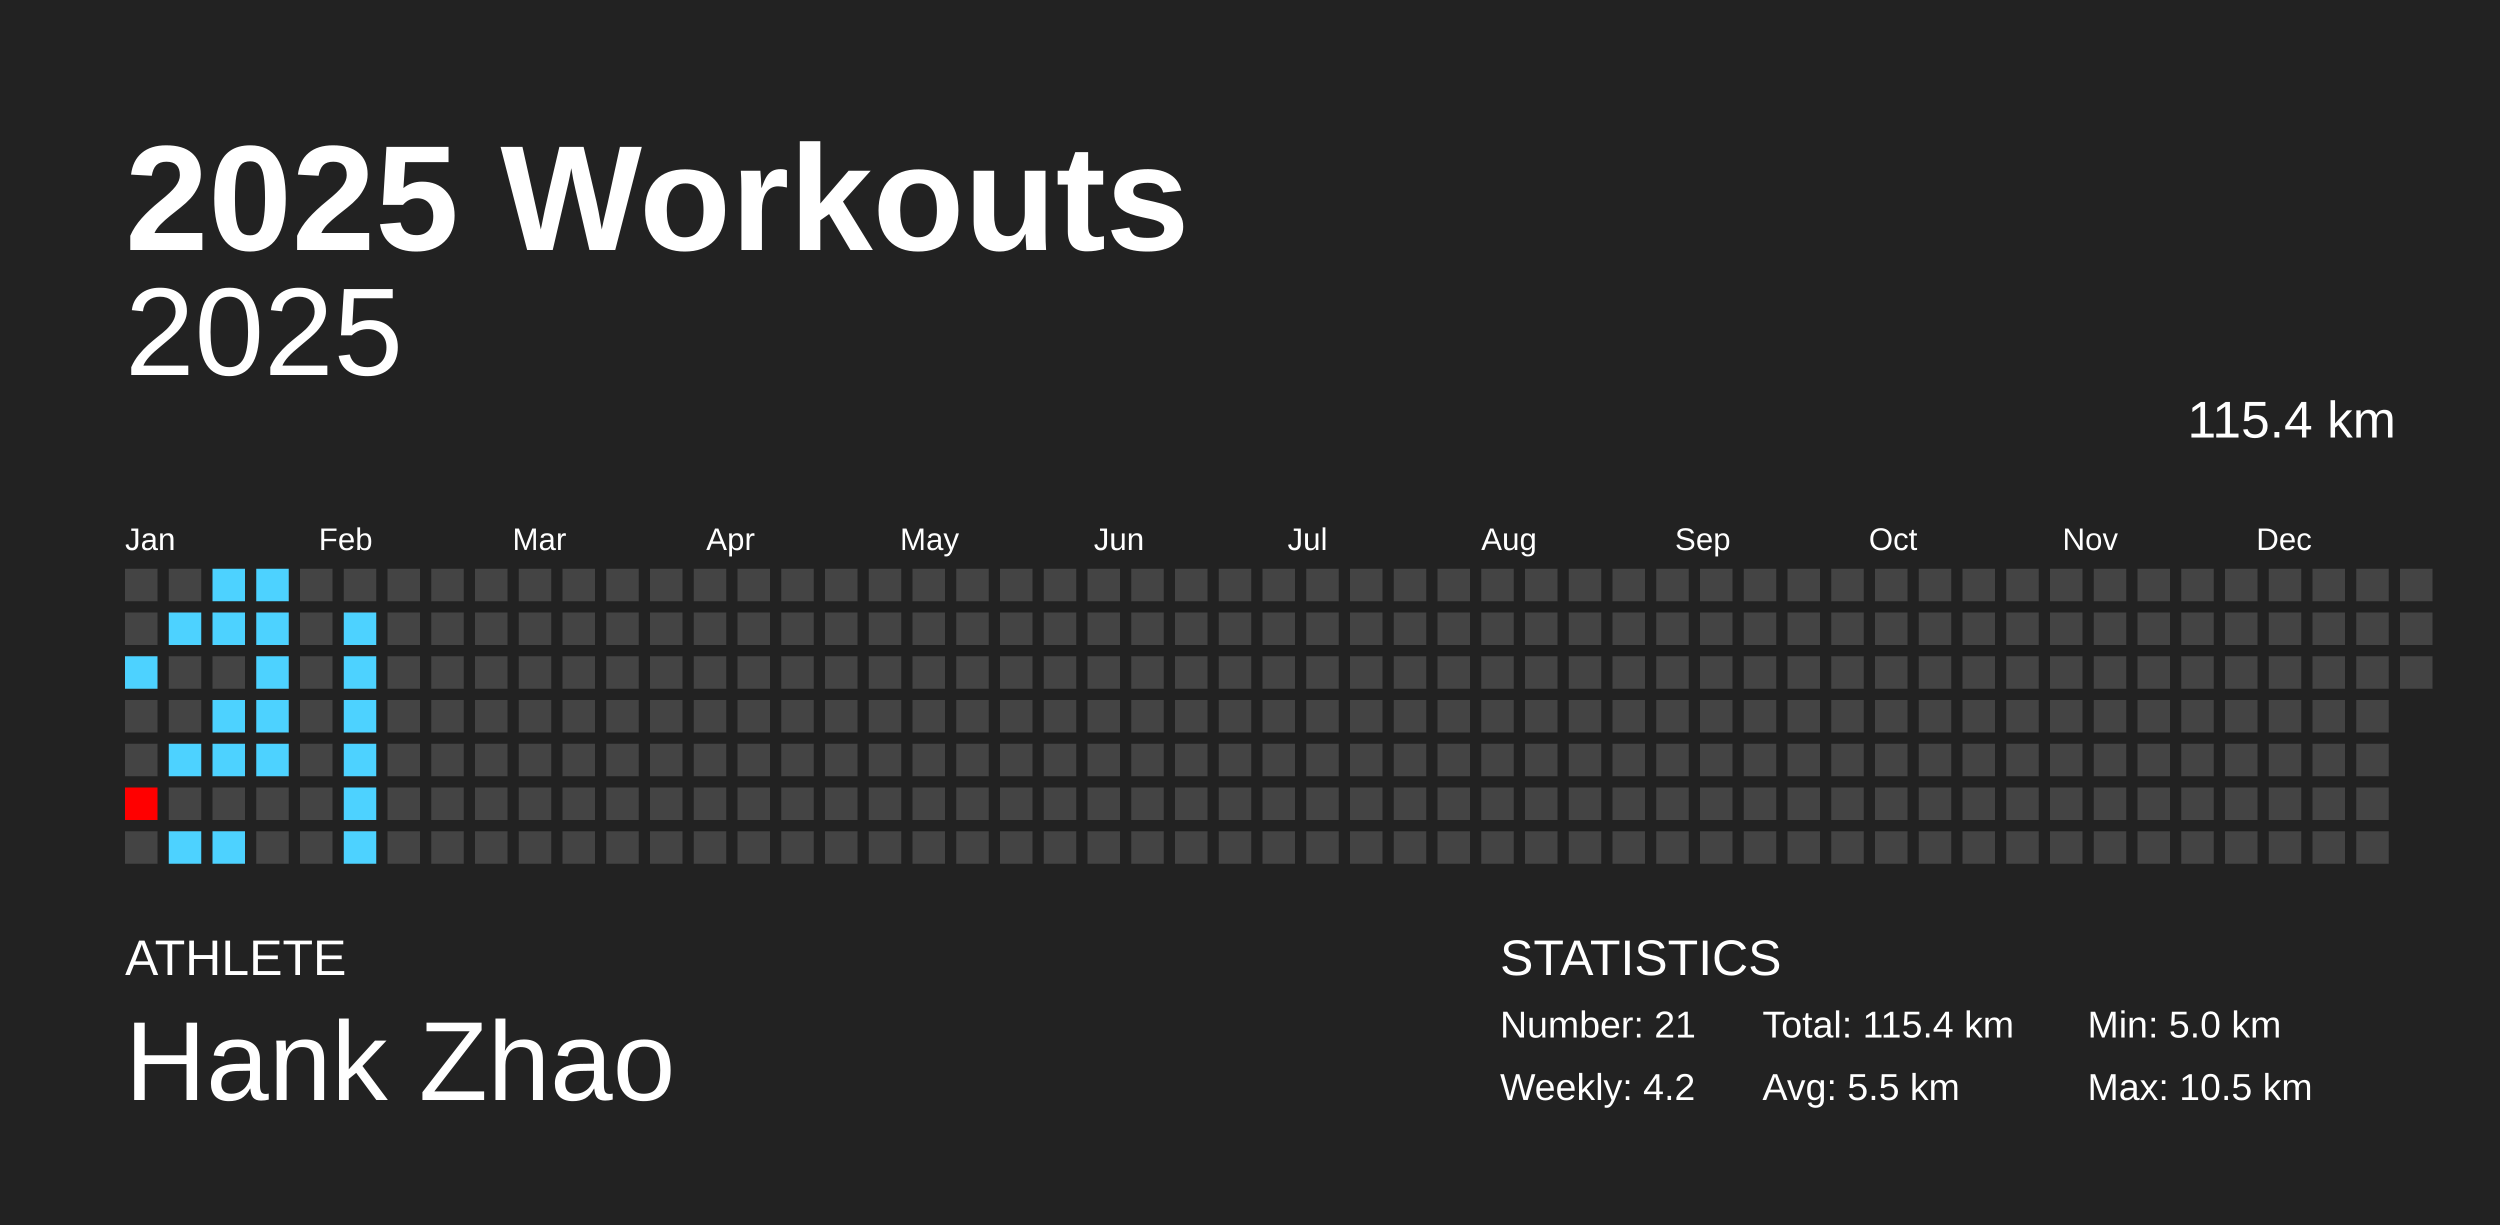
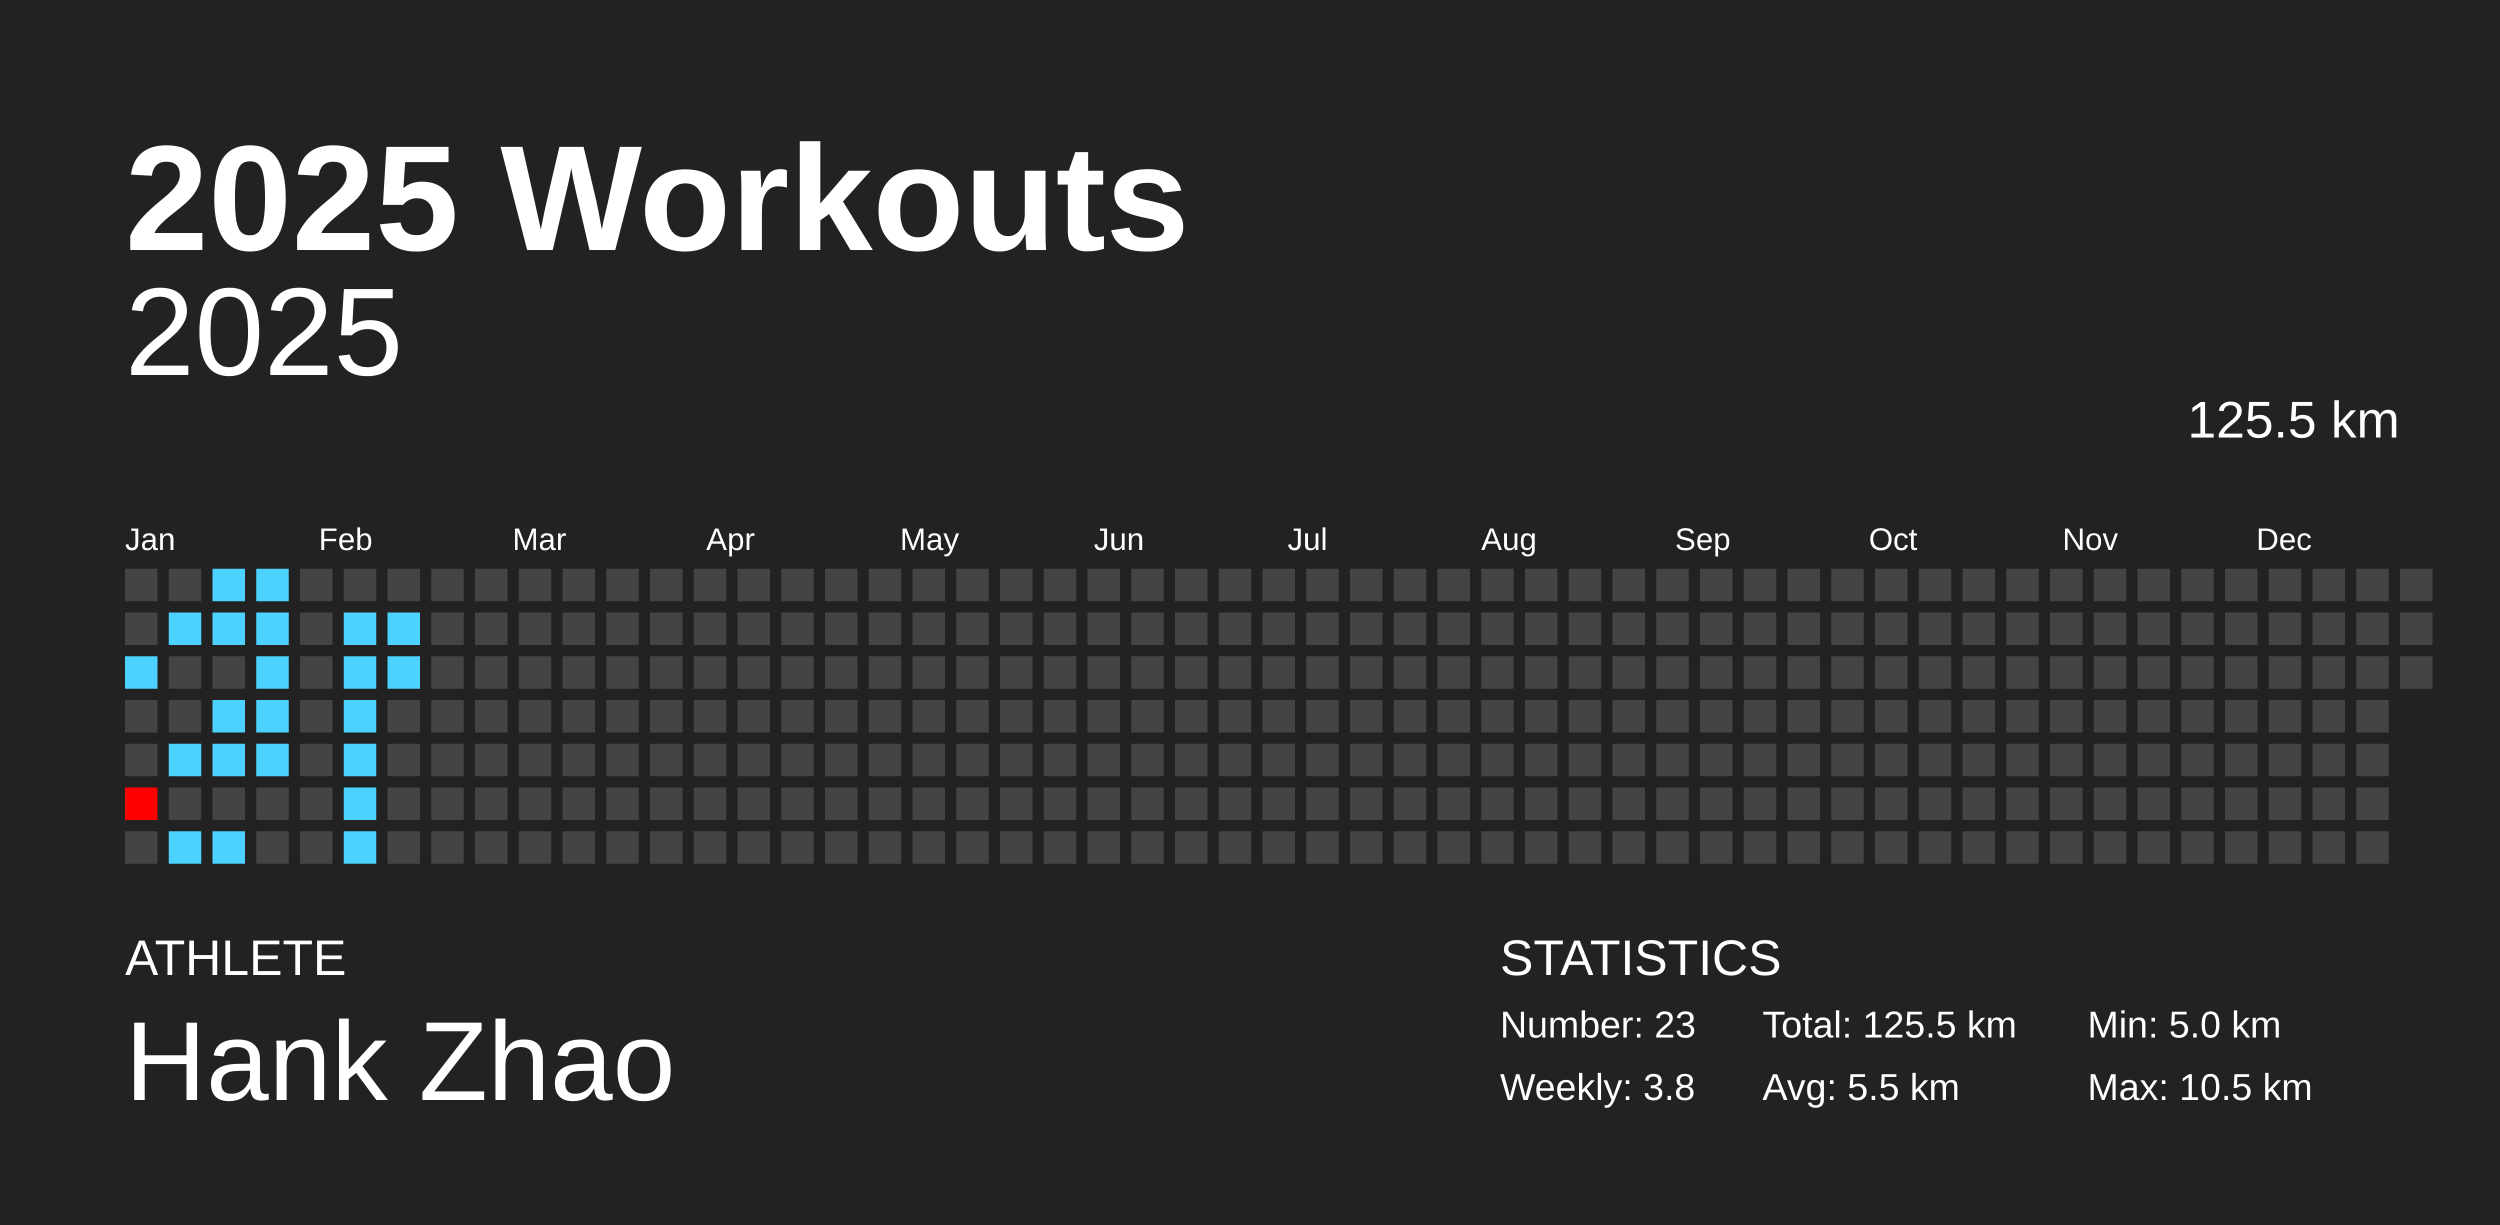
<svg xmlns="http://www.w3.org/2000/svg" baseProfile="full" height="98mm" version="1.1" viewBox="0,0,200,98" width="200mm">
  <defs />
  <rect fill="#222222" height="98" width="200" x="0" y="0" />
  <text fill="#FFFFFF" style="font-size:12px; font-family:Arial; font-weight:bold;" x="10" y="20">2025 Workouts</text>
  <text fill="#FFFFFF" style="font-size:4px; font-family:Arial" x="10" y="78">ATHLETE</text>
  <text fill="#FFFFFF" style="font-size:9px; font-family:Arial" x="10" y="88">Hank Zhao</text>
  <text fill="#FFFFFF" style="font-size:4px; font-family:Arial" x="120" y="78">STATISTICS</text>
-   <text fill="#FFFFFF" style="font-size:3px; font-family:Arial" x="120" y="83">Number: 21</text>
-   <text fill="#FFFFFF" style="font-size:3px; font-family:Arial" x="120" y="88">Weekly: 4.2</text>
-   <text fill="#FFFFFF" style="font-size:3px; font-family:Arial" x="141" y="83">Total: 115.4 km</text>
+   <text fill="#FFFFFF" style="font-size:3px; font-family:Arial" x="120" y="83">Number: 23</text>
+   <text fill="#FFFFFF" style="font-size:3px; font-family:Arial" x="120" y="88">Weekly: 3.8</text>
+   <text fill="#FFFFFF" style="font-size:3px; font-family:Arial" x="141" y="83">Total: 125.5 km</text>
  <text fill="#FFFFFF" style="font-size:3px; font-family:Arial" x="141" y="88">Avg: 5.5 km</text>
  <text fill="#FFFFFF" style="font-size:3px; font-family:Arial" x="167" y="83">Min: 5.0 km</text>
  <text fill="#FFFFFF" style="font-size:3px; font-family:Arial" x="167" y="88">Max: 10.5 km</text>
  <text alignment-baseline="hanging" fill="#FFFFFF" style="font-size:10.0px; font-family:Arial;" x="10" y="30">2025</text>
-   <text alignment-baseline="hanging" fill="#FFFFFF" style="font-size:4.125px; font-family:Arial;" x="175" y="35">115.4 km</text>
+   <text alignment-baseline="hanging" fill="#FFFFFF" style="font-size:4.125px; font-family:Arial;" x="175" y="35">125.5 km</text>
  <text fill="#FFFFFF" style="font-size:2.5px; font-family:Arial" x="10.0" y="44">Jan</text>
  <text fill="#FFFFFF" style="font-size:2.5px; font-family:Arial" x="25.5" y="44">Feb</text>
  <text fill="#FFFFFF" style="font-size:2.5px; font-family:Arial" x="41.0" y="44">Mar</text>
  <text fill="#FFFFFF" style="font-size:2.5px; font-family:Arial" x="56.5" y="44">Apr</text>
  <text fill="#FFFFFF" style="font-size:2.5px; font-family:Arial" x="72.0" y="44">May</text>
  <text fill="#FFFFFF" style="font-size:2.5px; font-family:Arial" x="87.5" y="44">Jun</text>
  <text fill="#FFFFFF" style="font-size:2.5px; font-family:Arial" x="103.0" y="44">Jul</text>
  <text fill="#FFFFFF" style="font-size:2.5px; font-family:Arial" x="118.5" y="44">Aug</text>
  <text fill="#FFFFFF" style="font-size:2.5px; font-family:Arial" x="134.0" y="44">Sep</text>
  <text fill="#FFFFFF" style="font-size:2.5px; font-family:Arial" x="149.5" y="44">Oct</text>
  <text fill="#FFFFFF" style="font-size:2.5px; font-family:Arial" x="165.0" y="44">Nov</text>
  <text fill="#FFFFFF" style="font-size:2.5px; font-family:Arial" x="180.5" y="44">Dec</text>
  <rect fill="#444444" height="2.6" width="2.6" x="10.0" y="45.5" />
  <rect fill="#444444" height="2.6" width="2.6" x="10.0" y="49.0" />
  <rect fill="#4dd2ff" height="2.6" width="2.6" x="10.0" y="52.5" />
  <rect fill="#444444" height="2.6" width="2.6" x="10.0" y="56.0" />
  <rect fill="#444444" height="2.6" width="2.6" x="10.0" y="59.5" />
  <rect fill="#ff0000" height="2.6" width="2.6" x="10.0" y="63.0" />
  <rect fill="#444444" height="2.6" width="2.6" x="10.0" y="66.5" />
  <rect fill="#444444" height="2.6" width="2.6" x="13.5" y="45.5" />
  <rect fill="#4dd2ff" height="2.6" width="2.6" x="13.5" y="49.0" />
  <rect fill="#444444" height="2.6" width="2.6" x="13.5" y="52.5" />
  <rect fill="#444444" height="2.6" width="2.6" x="13.5" y="56.0" />
  <rect fill="#4dd2ff" height="2.6" width="2.6" x="13.5" y="59.5" />
  <rect fill="#444444" height="2.6" width="2.6" x="13.5" y="63.0" />
  <rect fill="#4dd2ff" height="2.6" width="2.6" x="13.5" y="66.5" />
  <rect fill="#4dd2ff" height="2.6" width="2.6" x="17.0" y="45.5" />
  <rect fill="#4dd2ff" height="2.6" width="2.6" x="17.0" y="49.0" />
  <rect fill="#444444" height="2.6" width="2.6" x="17.0" y="52.5" />
  <rect fill="#4dd2ff" height="2.6" width="2.6" x="17.0" y="56.0" />
  <rect fill="#4dd2ff" height="2.6" width="2.6" x="17.0" y="59.5" />
  <rect fill="#444444" height="2.6" width="2.6" x="17.0" y="63.0" />
  <rect fill="#4dd2ff" height="2.6" width="2.6" x="17.0" y="66.5" />
  <rect fill="#4dd2ff" height="2.6" width="2.6" x="20.5" y="45.5" />
  <rect fill="#4dd2ff" height="2.6" width="2.6" x="20.5" y="49.0" />
  <rect fill="#4dd2ff" height="2.6" width="2.6" x="20.5" y="52.5" />
  <rect fill="#4dd2ff" height="2.6" width="2.6" x="20.5" y="56.0" />
  <rect fill="#4dd2ff" height="2.6" width="2.6" x="20.5" y="59.5" />
  <rect fill="#444444" height="2.6" width="2.6" x="20.5" y="63.0" />
  <rect fill="#444444" height="2.6" width="2.6" x="20.5" y="66.5" />
  <rect fill="#444444" height="2.6" width="2.6" x="24.0" y="45.5" />
  <rect fill="#444444" height="2.6" width="2.6" x="24.0" y="49.0" />
  <rect fill="#444444" height="2.6" width="2.6" x="24.0" y="52.5" />
  <rect fill="#444444" height="2.6" width="2.6" x="24.0" y="56.0" />
  <rect fill="#444444" height="2.6" width="2.6" x="24.0" y="59.5" />
  <rect fill="#444444" height="2.6" width="2.6" x="24.0" y="63.0" />
  <rect fill="#444444" height="2.6" width="2.6" x="24.0" y="66.5" />
  <rect fill="#444444" height="2.6" width="2.6" x="27.5" y="45.5" />
  <rect fill="#4dd2ff" height="2.6" width="2.6" x="27.5" y="49.0" />
  <rect fill="#4dd2ff" height="2.6" width="2.6" x="27.5" y="52.5" />
  <rect fill="#4dd2ff" height="2.6" width="2.6" x="27.5" y="56.0" />
  <rect fill="#4dd2ff" height="2.6" width="2.6" x="27.5" y="59.5" />
  <rect fill="#4dd2ff" height="2.6" width="2.6" x="27.5" y="63.0" />
  <rect fill="#4dd2ff" height="2.6" width="2.6" x="27.5" y="66.5" />
  <rect fill="#444444" height="2.6" width="2.6" x="31.0" y="45.5" />
-   <rect fill="#444444" height="2.6" width="2.6" x="31.0" y="49.0" />
-   <rect fill="#444444" height="2.6" width="2.6" x="31.0" y="52.5" />
+   <rect fill="#4dd2ff" height="2.6" width="2.6" x="31.0" y="49.0" />
+   <rect fill="#4dd2ff" height="2.6" width="2.6" x="31.0" y="52.5" />
  <rect fill="#444444" height="2.6" width="2.6" x="31.0" y="56.0" />
  <rect fill="#444444" height="2.6" width="2.6" x="31.0" y="59.5" />
  <rect fill="#444444" height="2.6" width="2.6" x="31.0" y="63.0" />
  <rect fill="#444444" height="2.6" width="2.6" x="31.0" y="66.5" />
  <rect fill="#444444" height="2.6" width="2.6" x="34.5" y="45.5" />
  <rect fill="#444444" height="2.6" width="2.6" x="34.5" y="49.0" />
  <rect fill="#444444" height="2.6" width="2.6" x="34.5" y="52.5" />
  <rect fill="#444444" height="2.6" width="2.6" x="34.5" y="56.0" />
  <rect fill="#444444" height="2.6" width="2.6" x="34.5" y="59.5" />
  <rect fill="#444444" height="2.6" width="2.6" x="34.5" y="63.0" />
  <rect fill="#444444" height="2.6" width="2.6" x="34.5" y="66.5" />
  <rect fill="#444444" height="2.6" width="2.6" x="38.0" y="45.5" />
  <rect fill="#444444" height="2.6" width="2.6" x="38.0" y="49.0" />
  <rect fill="#444444" height="2.6" width="2.6" x="38.0" y="52.5" />
  <rect fill="#444444" height="2.6" width="2.6" x="38.0" y="56.0" />
  <rect fill="#444444" height="2.6" width="2.6" x="38.0" y="59.5" />
  <rect fill="#444444" height="2.6" width="2.6" x="38.0" y="63.0" />
  <rect fill="#444444" height="2.6" width="2.6" x="38.0" y="66.5" />
  <rect fill="#444444" height="2.6" width="2.6" x="41.5" y="45.5" />
  <rect fill="#444444" height="2.6" width="2.6" x="41.5" y="49.0" />
  <rect fill="#444444" height="2.6" width="2.6" x="41.5" y="52.5" />
  <rect fill="#444444" height="2.6" width="2.6" x="41.5" y="56.0" />
  <rect fill="#444444" height="2.6" width="2.6" x="41.5" y="59.5" />
  <rect fill="#444444" height="2.6" width="2.6" x="41.5" y="63.0" />
  <rect fill="#444444" height="2.6" width="2.6" x="41.5" y="66.5" />
  <rect fill="#444444" height="2.6" width="2.6" x="45.0" y="45.5" />
  <rect fill="#444444" height="2.6" width="2.6" x="45.0" y="49.0" />
  <rect fill="#444444" height="2.6" width="2.6" x="45.0" y="52.5" />
  <rect fill="#444444" height="2.6" width="2.6" x="45.0" y="56.0" />
  <rect fill="#444444" height="2.6" width="2.6" x="45.0" y="59.5" />
  <rect fill="#444444" height="2.6" width="2.6" x="45.0" y="63.0" />
  <rect fill="#444444" height="2.6" width="2.6" x="45.0" y="66.5" />
  <rect fill="#444444" height="2.6" width="2.6" x="48.5" y="45.5" />
  <rect fill="#444444" height="2.6" width="2.6" x="48.5" y="49.0" />
  <rect fill="#444444" height="2.6" width="2.6" x="48.5" y="52.5" />
  <rect fill="#444444" height="2.6" width="2.6" x="48.5" y="56.0" />
  <rect fill="#444444" height="2.6" width="2.6" x="48.5" y="59.5" />
  <rect fill="#444444" height="2.6" width="2.6" x="48.5" y="63.0" />
  <rect fill="#444444" height="2.6" width="2.6" x="48.5" y="66.5" />
  <rect fill="#444444" height="2.6" width="2.6" x="52.0" y="45.5" />
  <rect fill="#444444" height="2.6" width="2.6" x="52.0" y="49.0" />
  <rect fill="#444444" height="2.6" width="2.6" x="52.0" y="52.5" />
  <rect fill="#444444" height="2.6" width="2.6" x="52.0" y="56.0" />
  <rect fill="#444444" height="2.6" width="2.6" x="52.0" y="59.5" />
  <rect fill="#444444" height="2.6" width="2.6" x="52.0" y="63.0" />
  <rect fill="#444444" height="2.6" width="2.6" x="52.0" y="66.5" />
  <rect fill="#444444" height="2.6" width="2.6" x="55.5" y="45.5" />
  <rect fill="#444444" height="2.6" width="2.6" x="55.5" y="49.0" />
  <rect fill="#444444" height="2.6" width="2.6" x="55.5" y="52.5" />
  <rect fill="#444444" height="2.6" width="2.6" x="55.5" y="56.0" />
  <rect fill="#444444" height="2.6" width="2.6" x="55.5" y="59.5" />
  <rect fill="#444444" height="2.6" width="2.6" x="55.5" y="63.0" />
  <rect fill="#444444" height="2.6" width="2.6" x="55.5" y="66.5" />
  <rect fill="#444444" height="2.6" width="2.6" x="59.0" y="45.5" />
  <rect fill="#444444" height="2.6" width="2.6" x="59.0" y="49.0" />
  <rect fill="#444444" height="2.6" width="2.6" x="59.0" y="52.5" />
  <rect fill="#444444" height="2.6" width="2.6" x="59.0" y="56.0" />
  <rect fill="#444444" height="2.6" width="2.6" x="59.0" y="59.5" />
  <rect fill="#444444" height="2.6" width="2.6" x="59.0" y="63.0" />
  <rect fill="#444444" height="2.6" width="2.6" x="59.0" y="66.5" />
  <rect fill="#444444" height="2.6" width="2.6" x="62.5" y="45.5" />
  <rect fill="#444444" height="2.6" width="2.6" x="62.5" y="49.0" />
  <rect fill="#444444" height="2.6" width="2.6" x="62.5" y="52.5" />
  <rect fill="#444444" height="2.6" width="2.6" x="62.5" y="56.0" />
  <rect fill="#444444" height="2.6" width="2.6" x="62.5" y="59.5" />
  <rect fill="#444444" height="2.6" width="2.6" x="62.5" y="63.0" />
  <rect fill="#444444" height="2.6" width="2.6" x="62.5" y="66.5" />
  <rect fill="#444444" height="2.6" width="2.6" x="66.0" y="45.5" />
  <rect fill="#444444" height="2.6" width="2.6" x="66.0" y="49.0" />
  <rect fill="#444444" height="2.6" width="2.6" x="66.0" y="52.5" />
  <rect fill="#444444" height="2.6" width="2.6" x="66.0" y="56.0" />
  <rect fill="#444444" height="2.6" width="2.6" x="66.0" y="59.5" />
  <rect fill="#444444" height="2.6" width="2.6" x="66.0" y="63.0" />
  <rect fill="#444444" height="2.6" width="2.6" x="66.0" y="66.5" />
  <rect fill="#444444" height="2.6" width="2.6" x="69.5" y="45.5" />
  <rect fill="#444444" height="2.6" width="2.6" x="69.5" y="49.0" />
  <rect fill="#444444" height="2.6" width="2.6" x="69.5" y="52.5" />
  <rect fill="#444444" height="2.6" width="2.6" x="69.5" y="56.0" />
  <rect fill="#444444" height="2.6" width="2.6" x="69.5" y="59.5" />
  <rect fill="#444444" height="2.6" width="2.6" x="69.5" y="63.0" />
  <rect fill="#444444" height="2.6" width="2.6" x="69.5" y="66.5" />
  <rect fill="#444444" height="2.6" width="2.6" x="73.0" y="45.5" />
  <rect fill="#444444" height="2.6" width="2.6" x="73.0" y="49.0" />
  <rect fill="#444444" height="2.6" width="2.6" x="73.0" y="52.5" />
  <rect fill="#444444" height="2.6" width="2.6" x="73.0" y="56.0" />
  <rect fill="#444444" height="2.6" width="2.6" x="73.0" y="59.5" />
  <rect fill="#444444" height="2.6" width="2.6" x="73.0" y="63.0" />
  <rect fill="#444444" height="2.6" width="2.6" x="73.0" y="66.5" />
  <rect fill="#444444" height="2.6" width="2.6" x="76.5" y="45.5" />
  <rect fill="#444444" height="2.6" width="2.6" x="76.5" y="49.0" />
  <rect fill="#444444" height="2.6" width="2.6" x="76.5" y="52.5" />
  <rect fill="#444444" height="2.6" width="2.6" x="76.5" y="56.0" />
  <rect fill="#444444" height="2.6" width="2.6" x="76.5" y="59.5" />
  <rect fill="#444444" height="2.6" width="2.6" x="76.5" y="63.0" />
  <rect fill="#444444" height="2.6" width="2.6" x="76.5" y="66.5" />
  <rect fill="#444444" height="2.6" width="2.6" x="80.0" y="45.5" />
  <rect fill="#444444" height="2.6" width="2.6" x="80.0" y="49.0" />
  <rect fill="#444444" height="2.6" width="2.6" x="80.0" y="52.5" />
  <rect fill="#444444" height="2.6" width="2.6" x="80.0" y="56.0" />
  <rect fill="#444444" height="2.6" width="2.6" x="80.0" y="59.5" />
  <rect fill="#444444" height="2.6" width="2.6" x="80.0" y="63.0" />
  <rect fill="#444444" height="2.6" width="2.6" x="80.0" y="66.5" />
  <rect fill="#444444" height="2.6" width="2.6" x="83.5" y="45.5" />
  <rect fill="#444444" height="2.6" width="2.6" x="83.5" y="49.0" />
  <rect fill="#444444" height="2.6" width="2.6" x="83.5" y="52.5" />
  <rect fill="#444444" height="2.6" width="2.6" x="83.5" y="56.0" />
  <rect fill="#444444" height="2.6" width="2.6" x="83.5" y="59.5" />
  <rect fill="#444444" height="2.6" width="2.6" x="83.5" y="63.0" />
  <rect fill="#444444" height="2.6" width="2.6" x="83.5" y="66.5" />
  <rect fill="#444444" height="2.6" width="2.6" x="87.0" y="45.5" />
  <rect fill="#444444" height="2.6" width="2.6" x="87.0" y="49.0" />
  <rect fill="#444444" height="2.6" width="2.6" x="87.0" y="52.5" />
  <rect fill="#444444" height="2.6" width="2.6" x="87.0" y="56.0" />
  <rect fill="#444444" height="2.6" width="2.6" x="87.0" y="59.5" />
  <rect fill="#444444" height="2.6" width="2.6" x="87.0" y="63.0" />
  <rect fill="#444444" height="2.6" width="2.6" x="87.0" y="66.5" />
  <rect fill="#444444" height="2.6" width="2.6" x="90.5" y="45.5" />
  <rect fill="#444444" height="2.6" width="2.6" x="90.5" y="49.0" />
  <rect fill="#444444" height="2.6" width="2.6" x="90.5" y="52.5" />
  <rect fill="#444444" height="2.6" width="2.6" x="90.5" y="56.0" />
  <rect fill="#444444" height="2.6" width="2.6" x="90.5" y="59.5" />
  <rect fill="#444444" height="2.6" width="2.6" x="90.5" y="63.0" />
  <rect fill="#444444" height="2.6" width="2.6" x="90.5" y="66.5" />
  <rect fill="#444444" height="2.6" width="2.6" x="94.0" y="45.5" />
  <rect fill="#444444" height="2.6" width="2.6" x="94.0" y="49.0" />
  <rect fill="#444444" height="2.6" width="2.6" x="94.0" y="52.5" />
  <rect fill="#444444" height="2.6" width="2.6" x="94.0" y="56.0" />
  <rect fill="#444444" height="2.6" width="2.6" x="94.0" y="59.5" />
  <rect fill="#444444" height="2.6" width="2.6" x="94.0" y="63.0" />
  <rect fill="#444444" height="2.6" width="2.6" x="94.0" y="66.5" />
  <rect fill="#444444" height="2.6" width="2.6" x="97.5" y="45.5" />
  <rect fill="#444444" height="2.6" width="2.6" x="97.5" y="49.0" />
  <rect fill="#444444" height="2.6" width="2.6" x="97.5" y="52.5" />
  <rect fill="#444444" height="2.6" width="2.6" x="97.5" y="56.0" />
  <rect fill="#444444" height="2.6" width="2.6" x="97.5" y="59.5" />
  <rect fill="#444444" height="2.6" width="2.6" x="97.5" y="63.0" />
  <rect fill="#444444" height="2.6" width="2.6" x="97.5" y="66.5" />
  <rect fill="#444444" height="2.6" width="2.6" x="101.0" y="45.5" />
  <rect fill="#444444" height="2.6" width="2.6" x="101.0" y="49.0" />
  <rect fill="#444444" height="2.6" width="2.6" x="101.0" y="52.5" />
  <rect fill="#444444" height="2.6" width="2.6" x="101.0" y="56.0" />
  <rect fill="#444444" height="2.6" width="2.6" x="101.0" y="59.5" />
  <rect fill="#444444" height="2.6" width="2.6" x="101.0" y="63.0" />
  <rect fill="#444444" height="2.6" width="2.6" x="101.0" y="66.5" />
  <rect fill="#444444" height="2.6" width="2.6" x="104.5" y="45.5" />
  <rect fill="#444444" height="2.6" width="2.6" x="104.5" y="49.0" />
  <rect fill="#444444" height="2.6" width="2.6" x="104.5" y="52.5" />
  <rect fill="#444444" height="2.6" width="2.6" x="104.5" y="56.0" />
  <rect fill="#444444" height="2.6" width="2.6" x="104.5" y="59.5" />
  <rect fill="#444444" height="2.6" width="2.6" x="104.5" y="63.0" />
  <rect fill="#444444" height="2.6" width="2.6" x="104.5" y="66.5" />
  <rect fill="#444444" height="2.6" width="2.6" x="108.0" y="45.5" />
  <rect fill="#444444" height="2.6" width="2.6" x="108.0" y="49.0" />
  <rect fill="#444444" height="2.6" width="2.6" x="108.0" y="52.5" />
  <rect fill="#444444" height="2.6" width="2.6" x="108.0" y="56.0" />
  <rect fill="#444444" height="2.6" width="2.6" x="108.0" y="59.5" />
  <rect fill="#444444" height="2.6" width="2.6" x="108.0" y="63.0" />
  <rect fill="#444444" height="2.6" width="2.6" x="108.0" y="66.5" />
  <rect fill="#444444" height="2.6" width="2.6" x="111.5" y="45.5" />
  <rect fill="#444444" height="2.6" width="2.6" x="111.5" y="49.0" />
  <rect fill="#444444" height="2.6" width="2.6" x="111.5" y="52.5" />
  <rect fill="#444444" height="2.6" width="2.6" x="111.5" y="56.0" />
  <rect fill="#444444" height="2.6" width="2.6" x="111.5" y="59.5" />
  <rect fill="#444444" height="2.6" width="2.6" x="111.5" y="63.0" />
  <rect fill="#444444" height="2.6" width="2.6" x="111.5" y="66.5" />
  <rect fill="#444444" height="2.6" width="2.6" x="115.0" y="45.5" />
  <rect fill="#444444" height="2.6" width="2.6" x="115.0" y="49.0" />
  <rect fill="#444444" height="2.6" width="2.6" x="115.0" y="52.5" />
  <rect fill="#444444" height="2.6" width="2.6" x="115.0" y="56.0" />
  <rect fill="#444444" height="2.6" width="2.6" x="115.0" y="59.5" />
  <rect fill="#444444" height="2.6" width="2.6" x="115.0" y="63.0" />
  <rect fill="#444444" height="2.6" width="2.6" x="115.0" y="66.5" />
  <rect fill="#444444" height="2.6" width="2.6" x="118.5" y="45.5" />
  <rect fill="#444444" height="2.6" width="2.6" x="118.5" y="49.0" />
  <rect fill="#444444" height="2.6" width="2.6" x="118.5" y="52.5" />
  <rect fill="#444444" height="2.6" width="2.6" x="118.5" y="56.0" />
  <rect fill="#444444" height="2.6" width="2.6" x="118.5" y="59.5" />
  <rect fill="#444444" height="2.6" width="2.6" x="118.5" y="63.0" />
  <rect fill="#444444" height="2.6" width="2.6" x="118.5" y="66.5" />
  <rect fill="#444444" height="2.6" width="2.6" x="122.0" y="45.5" />
  <rect fill="#444444" height="2.6" width="2.6" x="122.0" y="49.0" />
  <rect fill="#444444" height="2.6" width="2.6" x="122.0" y="52.5" />
  <rect fill="#444444" height="2.6" width="2.6" x="122.0" y="56.0" />
  <rect fill="#444444" height="2.6" width="2.6" x="122.0" y="59.5" />
  <rect fill="#444444" height="2.6" width="2.6" x="122.0" y="63.0" />
  <rect fill="#444444" height="2.6" width="2.6" x="122.0" y="66.5" />
  <rect fill="#444444" height="2.6" width="2.6" x="125.5" y="45.5" />
  <rect fill="#444444" height="2.6" width="2.6" x="125.5" y="49.0" />
  <rect fill="#444444" height="2.6" width="2.6" x="125.5" y="52.5" />
  <rect fill="#444444" height="2.6" width="2.6" x="125.5" y="56.0" />
  <rect fill="#444444" height="2.6" width="2.6" x="125.5" y="59.5" />
  <rect fill="#444444" height="2.6" width="2.6" x="125.5" y="63.0" />
  <rect fill="#444444" height="2.6" width="2.6" x="125.5" y="66.5" />
  <rect fill="#444444" height="2.6" width="2.6" x="129.0" y="45.5" />
  <rect fill="#444444" height="2.6" width="2.6" x="129.0" y="49.0" />
  <rect fill="#444444" height="2.6" width="2.6" x="129.0" y="52.5" />
  <rect fill="#444444" height="2.6" width="2.6" x="129.0" y="56.0" />
  <rect fill="#444444" height="2.6" width="2.6" x="129.0" y="59.5" />
  <rect fill="#444444" height="2.6" width="2.6" x="129.0" y="63.0" />
  <rect fill="#444444" height="2.6" width="2.6" x="129.0" y="66.5" />
  <rect fill="#444444" height="2.6" width="2.6" x="132.5" y="45.5" />
  <rect fill="#444444" height="2.6" width="2.6" x="132.5" y="49.0" />
  <rect fill="#444444" height="2.6" width="2.6" x="132.5" y="52.5" />
  <rect fill="#444444" height="2.6" width="2.6" x="132.5" y="56.0" />
  <rect fill="#444444" height="2.6" width="2.6" x="132.5" y="59.5" />
  <rect fill="#444444" height="2.6" width="2.6" x="132.5" y="63.0" />
  <rect fill="#444444" height="2.6" width="2.6" x="132.5" y="66.5" />
  <rect fill="#444444" height="2.6" width="2.6" x="136.0" y="45.5" />
  <rect fill="#444444" height="2.6" width="2.6" x="136.0" y="49.0" />
  <rect fill="#444444" height="2.6" width="2.6" x="136.0" y="52.5" />
  <rect fill="#444444" height="2.6" width="2.6" x="136.0" y="56.0" />
  <rect fill="#444444" height="2.6" width="2.6" x="136.0" y="59.5" />
  <rect fill="#444444" height="2.6" width="2.6" x="136.0" y="63.0" />
  <rect fill="#444444" height="2.6" width="2.6" x="136.0" y="66.5" />
  <rect fill="#444444" height="2.6" width="2.6" x="139.5" y="45.5" />
  <rect fill="#444444" height="2.6" width="2.6" x="139.5" y="49.0" />
  <rect fill="#444444" height="2.6" width="2.6" x="139.5" y="52.5" />
  <rect fill="#444444" height="2.6" width="2.6" x="139.5" y="56.0" />
  <rect fill="#444444" height="2.6" width="2.6" x="139.5" y="59.5" />
  <rect fill="#444444" height="2.6" width="2.6" x="139.5" y="63.0" />
  <rect fill="#444444" height="2.6" width="2.6" x="139.5" y="66.5" />
  <rect fill="#444444" height="2.6" width="2.6" x="143.0" y="45.5" />
  <rect fill="#444444" height="2.6" width="2.6" x="143.0" y="49.0" />
  <rect fill="#444444" height="2.6" width="2.6" x="143.0" y="52.5" />
  <rect fill="#444444" height="2.6" width="2.6" x="143.0" y="56.0" />
  <rect fill="#444444" height="2.6" width="2.6" x="143.0" y="59.5" />
  <rect fill="#444444" height="2.6" width="2.6" x="143.0" y="63.0" />
  <rect fill="#444444" height="2.6" width="2.6" x="143.0" y="66.5" />
  <rect fill="#444444" height="2.6" width="2.6" x="146.5" y="45.5" />
  <rect fill="#444444" height="2.6" width="2.6" x="146.5" y="49.0" />
  <rect fill="#444444" height="2.6" width="2.6" x="146.5" y="52.5" />
  <rect fill="#444444" height="2.6" width="2.6" x="146.5" y="56.0" />
  <rect fill="#444444" height="2.6" width="2.6" x="146.5" y="59.5" />
  <rect fill="#444444" height="2.6" width="2.6" x="146.5" y="63.0" />
  <rect fill="#444444" height="2.6" width="2.6" x="146.5" y="66.5" />
  <rect fill="#444444" height="2.6" width="2.6" x="150.0" y="45.5" />
  <rect fill="#444444" height="2.6" width="2.6" x="150.0" y="49.0" />
  <rect fill="#444444" height="2.6" width="2.6" x="150.0" y="52.5" />
  <rect fill="#444444" height="2.6" width="2.6" x="150.0" y="56.0" />
  <rect fill="#444444" height="2.6" width="2.6" x="150.0" y="59.5" />
  <rect fill="#444444" height="2.6" width="2.6" x="150.0" y="63.0" />
  <rect fill="#444444" height="2.6" width="2.6" x="150.0" y="66.5" />
  <rect fill="#444444" height="2.6" width="2.6" x="153.5" y="45.5" />
  <rect fill="#444444" height="2.6" width="2.6" x="153.5" y="49.0" />
  <rect fill="#444444" height="2.6" width="2.6" x="153.5" y="52.5" />
  <rect fill="#444444" height="2.6" width="2.6" x="153.5" y="56.0" />
  <rect fill="#444444" height="2.6" width="2.6" x="153.5" y="59.5" />
  <rect fill="#444444" height="2.6" width="2.6" x="153.5" y="63.0" />
  <rect fill="#444444" height="2.6" width="2.6" x="153.5" y="66.5" />
  <rect fill="#444444" height="2.6" width="2.6" x="157.0" y="45.5" />
  <rect fill="#444444" height="2.6" width="2.6" x="157.0" y="49.0" />
  <rect fill="#444444" height="2.6" width="2.6" x="157.0" y="52.5" />
  <rect fill="#444444" height="2.6" width="2.6" x="157.0" y="56.0" />
  <rect fill="#444444" height="2.6" width="2.6" x="157.0" y="59.5" />
  <rect fill="#444444" height="2.6" width="2.6" x="157.0" y="63.0" />
  <rect fill="#444444" height="2.6" width="2.6" x="157.0" y="66.5" />
  <rect fill="#444444" height="2.6" width="2.6" x="160.5" y="45.5" />
  <rect fill="#444444" height="2.6" width="2.6" x="160.5" y="49.0" />
  <rect fill="#444444" height="2.6" width="2.6" x="160.5" y="52.5" />
  <rect fill="#444444" height="2.6" width="2.6" x="160.5" y="56.0" />
  <rect fill="#444444" height="2.6" width="2.6" x="160.5" y="59.5" />
  <rect fill="#444444" height="2.6" width="2.6" x="160.5" y="63.0" />
  <rect fill="#444444" height="2.6" width="2.6" x="160.5" y="66.5" />
  <rect fill="#444444" height="2.6" width="2.6" x="164.0" y="45.5" />
  <rect fill="#444444" height="2.6" width="2.6" x="164.0" y="49.0" />
  <rect fill="#444444" height="2.6" width="2.6" x="164.0" y="52.5" />
  <rect fill="#444444" height="2.6" width="2.6" x="164.0" y="56.0" />
  <rect fill="#444444" height="2.6" width="2.6" x="164.0" y="59.5" />
  <rect fill="#444444" height="2.6" width="2.6" x="164.0" y="63.0" />
  <rect fill="#444444" height="2.6" width="2.6" x="164.0" y="66.5" />
  <rect fill="#444444" height="2.6" width="2.6" x="167.5" y="45.5" />
  <rect fill="#444444" height="2.6" width="2.6" x="167.5" y="49.0" />
  <rect fill="#444444" height="2.6" width="2.6" x="167.5" y="52.5" />
  <rect fill="#444444" height="2.6" width="2.6" x="167.5" y="56.0" />
  <rect fill="#444444" height="2.6" width="2.6" x="167.5" y="59.5" />
  <rect fill="#444444" height="2.6" width="2.6" x="167.5" y="63.0" />
  <rect fill="#444444" height="2.6" width="2.6" x="167.5" y="66.5" />
  <rect fill="#444444" height="2.6" width="2.6" x="171.0" y="45.5" />
  <rect fill="#444444" height="2.6" width="2.6" x="171.0" y="49.0" />
  <rect fill="#444444" height="2.6" width="2.6" x="171.0" y="52.5" />
  <rect fill="#444444" height="2.6" width="2.6" x="171.0" y="56.0" />
  <rect fill="#444444" height="2.6" width="2.6" x="171.0" y="59.5" />
  <rect fill="#444444" height="2.6" width="2.6" x="171.0" y="63.0" />
  <rect fill="#444444" height="2.6" width="2.6" x="171.0" y="66.5" />
  <rect fill="#444444" height="2.6" width="2.6" x="174.5" y="45.5" />
  <rect fill="#444444" height="2.6" width="2.6" x="174.5" y="49.0" />
  <rect fill="#444444" height="2.6" width="2.6" x="174.5" y="52.5" />
  <rect fill="#444444" height="2.6" width="2.6" x="174.5" y="56.0" />
  <rect fill="#444444" height="2.6" width="2.6" x="174.5" y="59.5" />
  <rect fill="#444444" height="2.6" width="2.6" x="174.5" y="63.0" />
  <rect fill="#444444" height="2.6" width="2.6" x="174.5" y="66.5" />
  <rect fill="#444444" height="2.6" width="2.6" x="178.0" y="45.5" />
  <rect fill="#444444" height="2.6" width="2.6" x="178.0" y="49.0" />
  <rect fill="#444444" height="2.6" width="2.6" x="178.0" y="52.5" />
  <rect fill="#444444" height="2.6" width="2.6" x="178.0" y="56.0" />
  <rect fill="#444444" height="2.6" width="2.6" x="178.0" y="59.5" />
  <rect fill="#444444" height="2.6" width="2.6" x="178.0" y="63.0" />
  <rect fill="#444444" height="2.6" width="2.6" x="178.0" y="66.5" />
  <rect fill="#444444" height="2.6" width="2.6" x="181.5" y="45.5" />
  <rect fill="#444444" height="2.6" width="2.6" x="181.5" y="49.0" />
  <rect fill="#444444" height="2.6" width="2.6" x="181.5" y="52.5" />
  <rect fill="#444444" height="2.6" width="2.6" x="181.5" y="56.0" />
  <rect fill="#444444" height="2.6" width="2.6" x="181.5" y="59.5" />
  <rect fill="#444444" height="2.6" width="2.6" x="181.5" y="63.0" />
  <rect fill="#444444" height="2.6" width="2.6" x="181.5" y="66.5" />
  <rect fill="#444444" height="2.6" width="2.6" x="185.0" y="45.5" />
  <rect fill="#444444" height="2.6" width="2.6" x="185.0" y="49.0" />
  <rect fill="#444444" height="2.6" width="2.6" x="185.0" y="52.5" />
  <rect fill="#444444" height="2.6" width="2.6" x="185.0" y="56.0" />
  <rect fill="#444444" height="2.6" width="2.6" x="185.0" y="59.5" />
  <rect fill="#444444" height="2.6" width="2.6" x="185.0" y="63.0" />
  <rect fill="#444444" height="2.6" width="2.6" x="185.0" y="66.5" />
  <rect fill="#444444" height="2.6" width="2.6" x="188.5" y="45.5" />
  <rect fill="#444444" height="2.6" width="2.6" x="188.5" y="49.0" />
  <rect fill="#444444" height="2.6" width="2.6" x="188.5" y="52.5" />
  <rect fill="#444444" height="2.6" width="2.6" x="188.5" y="56.0" />
  <rect fill="#444444" height="2.6" width="2.6" x="188.5" y="59.5" />
  <rect fill="#444444" height="2.6" width="2.6" x="188.5" y="63.0" />
  <rect fill="#444444" height="2.6" width="2.6" x="188.5" y="66.5" />
  <rect fill="#444444" height="2.6" width="2.6" x="192.0" y="45.5" />
  <rect fill="#444444" height="2.6" width="2.6" x="192.0" y="49.0" />
  <rect fill="#444444" height="2.6" width="2.6" x="192.0" y="52.5" />
</svg>
